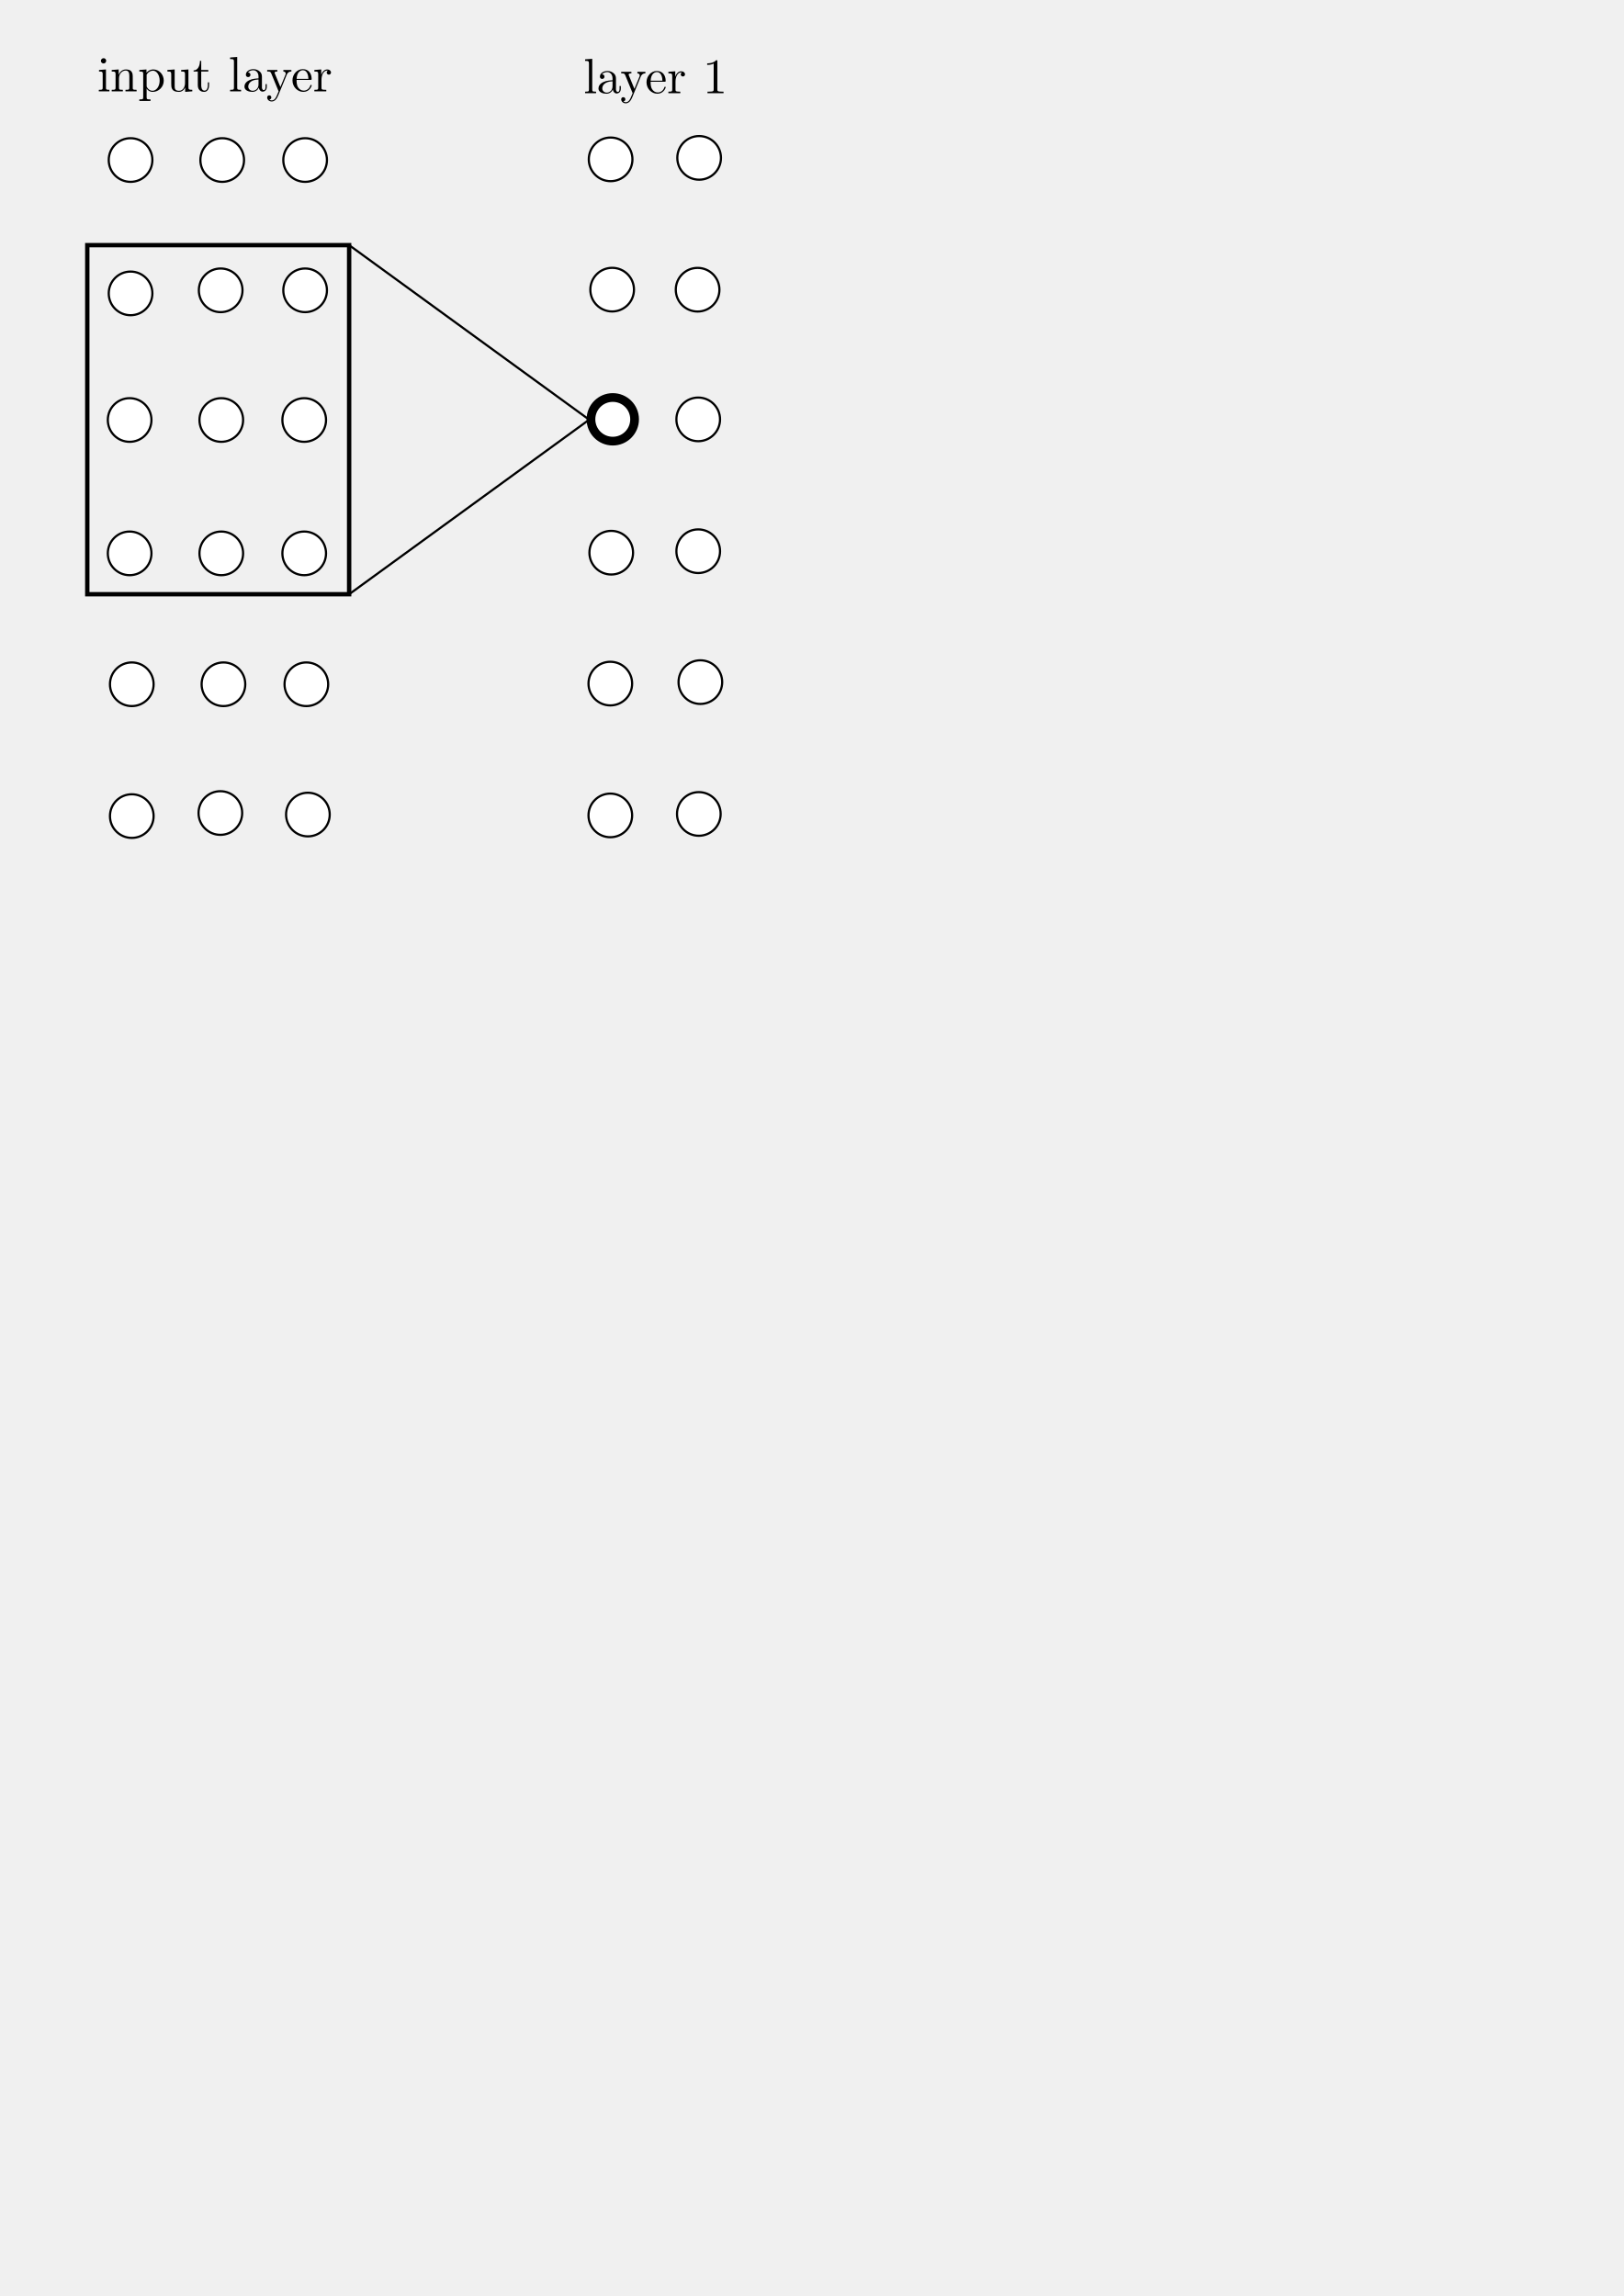
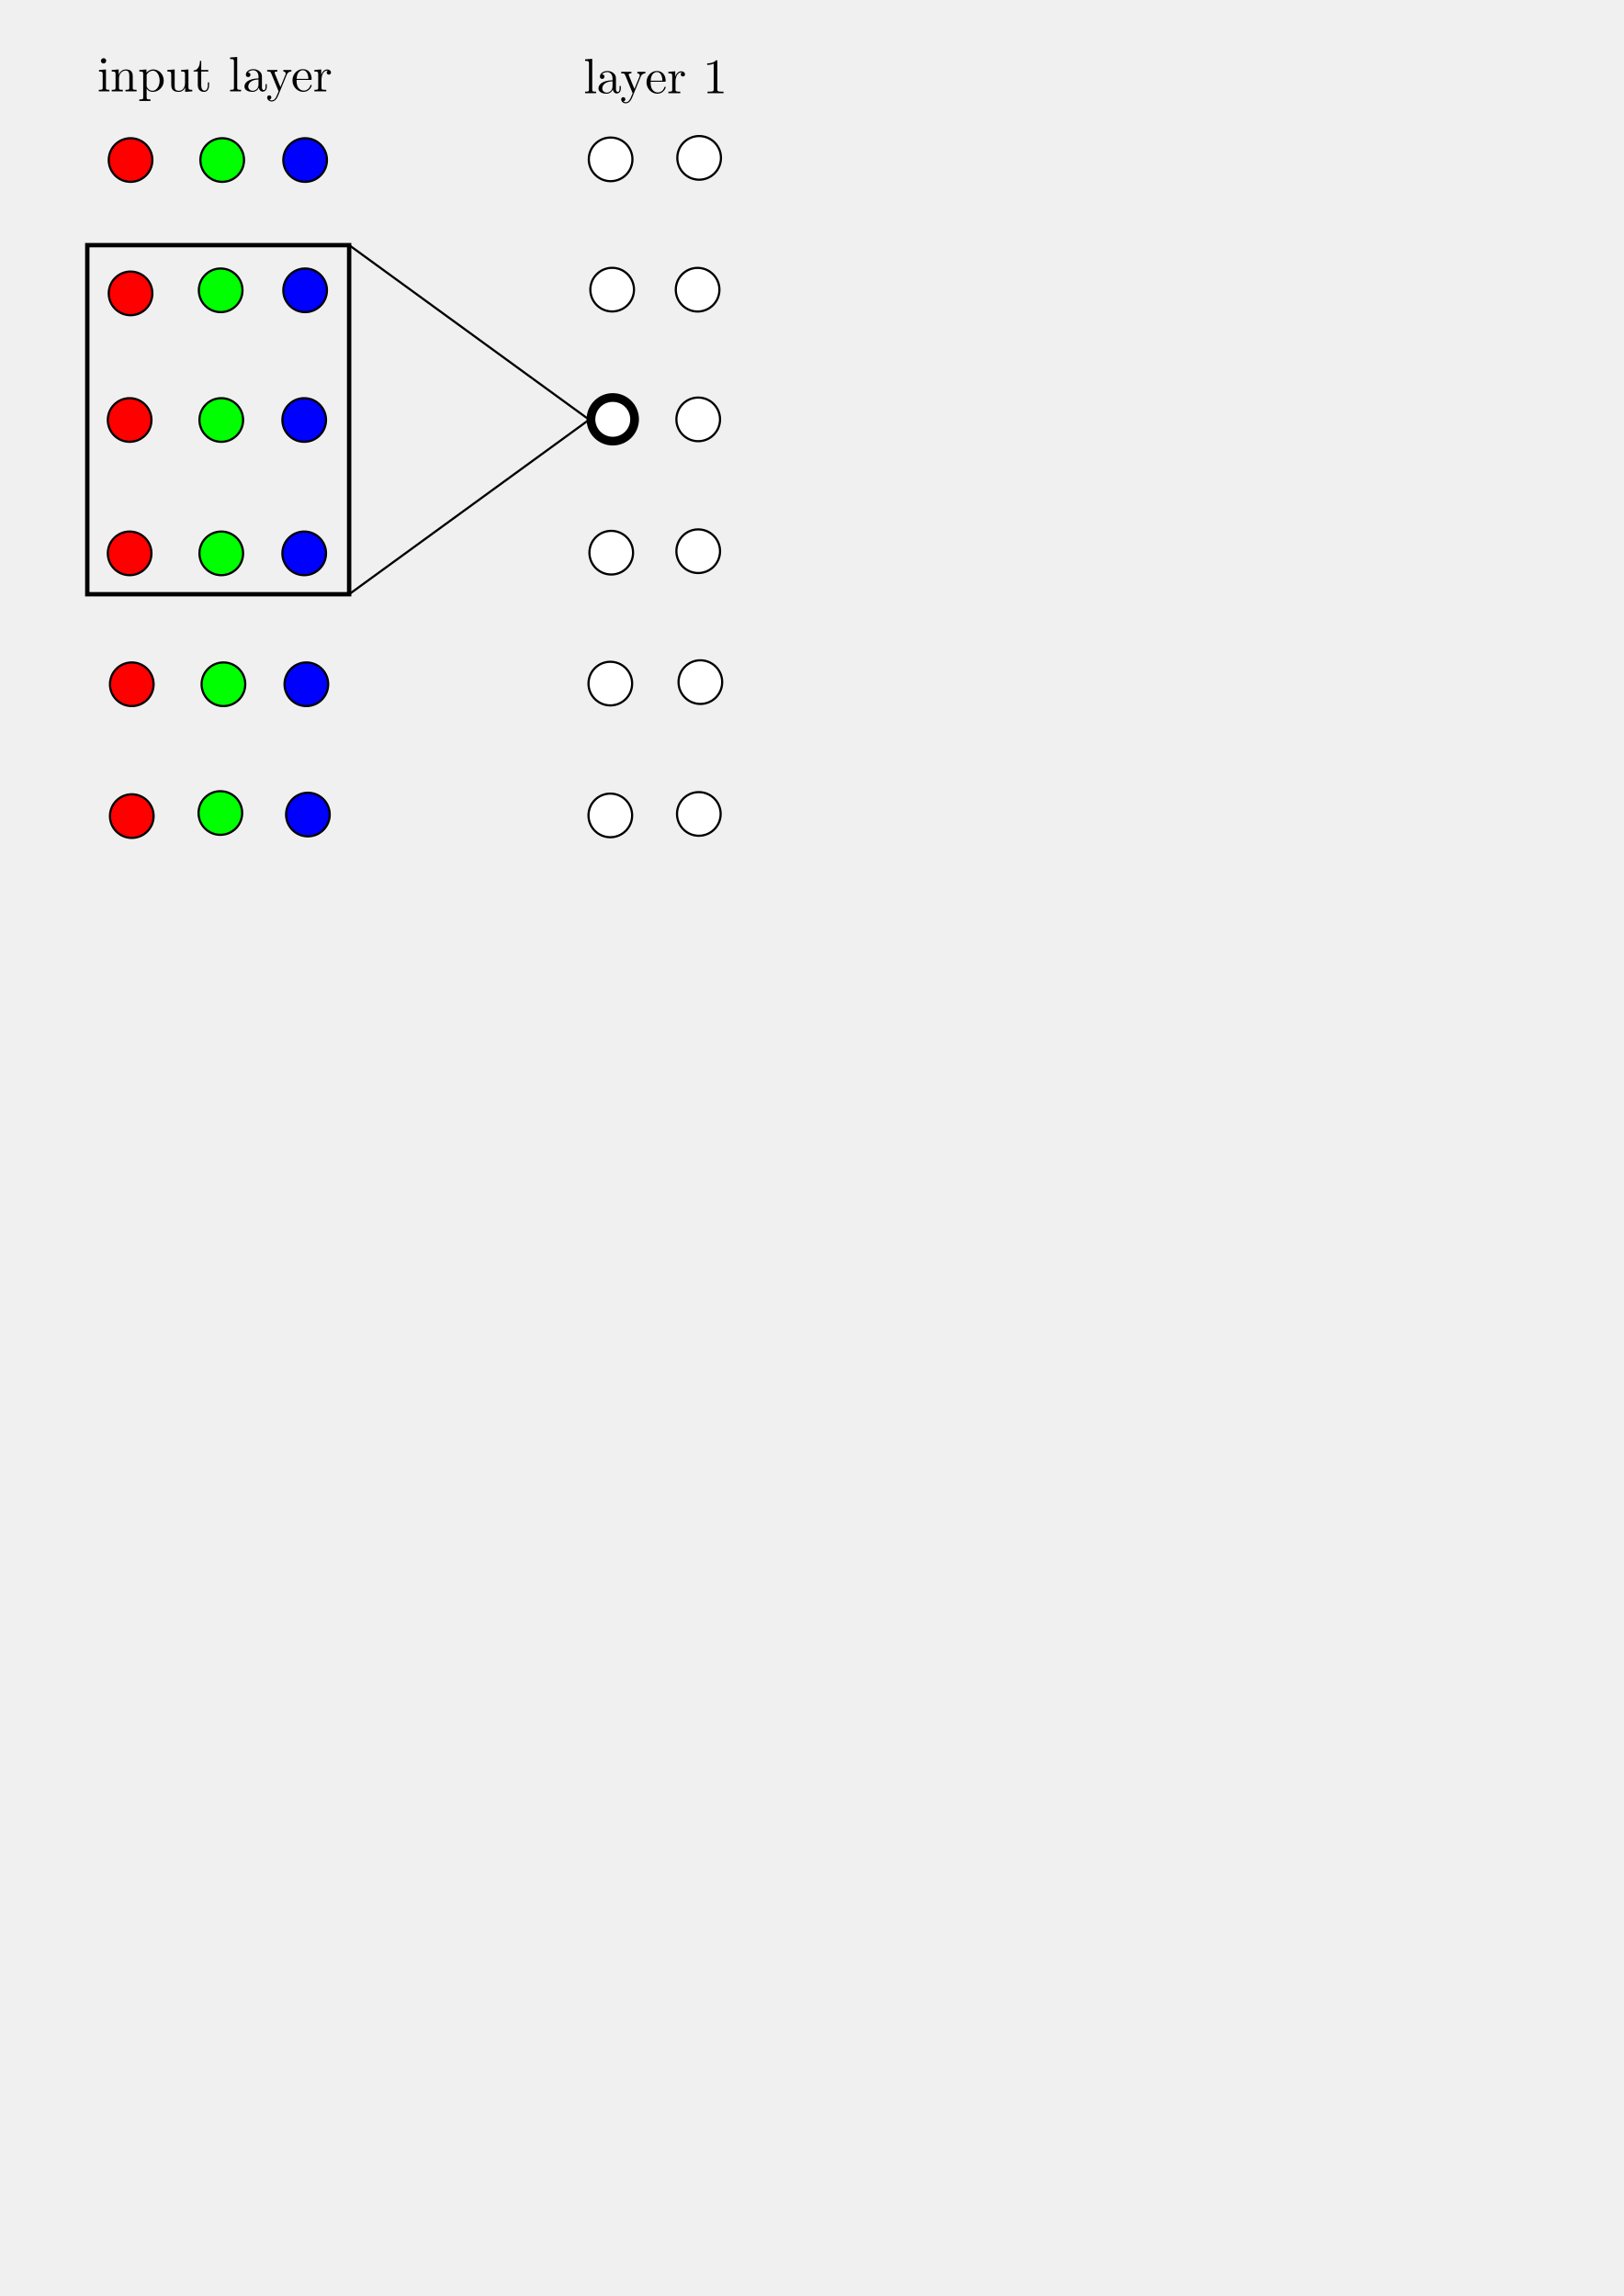
<svg xmlns="http://www.w3.org/2000/svg" width="210mm" height="297mm" viewBox="0 0 744.094 1052.362" id="svg2" version="1.1">
  <defs id="defs4" />
  <g id="layer1">
-     <circle r="10" cy="73.348" cx="59.831" id="path4309" style="fill:#ffffff;fill-opacity:1;stroke:#000000;stroke-width:1;stroke-miterlimit:4;stroke-dasharray:none;stroke-opacity:1" />
-     <circle r="10" cy="134.475" cx="59.831" id="path4309-6" style="fill:#ffffff;fill-opacity:1;stroke:#000000;stroke-width:1;stroke-miterlimit:4;stroke-dasharray:none;stroke-opacity:1" />
-     <circle r="10" cy="192.503" cx="59.408" id="path4309-2" style="fill:#ffffff;fill-opacity:1;stroke:#000000;stroke-width:1;stroke-miterlimit:4;stroke-dasharray:none;stroke-opacity:1" />
-     <circle r="10" cy="253.63" cx="59.408" id="path4309-6-6" style="fill:#ffffff;fill-opacity:1;stroke:#000000;stroke-width:1;stroke-miterlimit:4;stroke-dasharray:none;stroke-opacity:1" />
-     <circle r="10" cy="313.63" cx="60.394" id="path4309-1" style="fill:#ffffff;fill-opacity:1;stroke:#000000;stroke-width:1;stroke-miterlimit:4;stroke-dasharray:none;stroke-opacity:1" />
-     <circle r="10" cy="374.052" cx="60.394" id="path4309-6-8" style="fill:#ffffff;fill-opacity:1;stroke:#000000;stroke-width:1;stroke-miterlimit:4;stroke-dasharray:none;stroke-opacity:1" />
+     <circle r="10" cy="73.348" cx="59.831" id="path4309" style="fill:#ff0000;fill-opacity:1;stroke:#000000;stroke-width:1;stroke-miterlimit:4;stroke-dasharray:none;stroke-opacity:1" />
+     <circle r="10" cy="134.475" cx="59.831" id="path4309-6" style="fill:#ff0000;fill-opacity:1;stroke:#000000;stroke-width:1;stroke-miterlimit:4;stroke-dasharray:none;stroke-opacity:1" />
+     <circle r="10" cy="192.503" cx="59.408" id="path4309-2" style="fill:#ff0000;fill-opacity:1;stroke:#000000;stroke-width:1;stroke-miterlimit:4;stroke-dasharray:none;stroke-opacity:1" />
+     <circle r="10" cy="253.63" cx="59.408" id="path4309-6-6" style="fill:#ff0000;fill-opacity:1;stroke:#000000;stroke-width:1;stroke-miterlimit:4;stroke-dasharray:none;stroke-opacity:1" />
+     <circle r="10" cy="313.63" cx="60.394" id="path4309-1" style="fill:#ff0000;fill-opacity:1;stroke:#000000;stroke-width:1;stroke-miterlimit:4;stroke-dasharray:none;stroke-opacity:1" />
+     <circle r="10" cy="374.052" cx="60.394" id="path4309-6-8" style="fill:#ff0000;fill-opacity:1;stroke:#000000;stroke-width:1;stroke-miterlimit:4;stroke-dasharray:none;stroke-opacity:1" />
    <circle r="10" cy="73.038" cx="279.831" id="path4309-7" style="fill:#ffffff;fill-opacity:1;stroke:#000000;stroke-width:1;stroke-miterlimit:4;stroke-dasharray:none;stroke-opacity:1" />
    <circle r="10" cy="132.757" cx="280.535" id="path4309-6-9" style="fill:#ffffff;fill-opacity:1;stroke:#000000;stroke-width:1;stroke-miterlimit:4;stroke-dasharray:none;stroke-opacity:1" />
    <circle r="10" cy="192.193" cx="280.817" id="path4309-2-2" style="fill:#ffffff;fill-opacity:1;stroke:#000000;stroke-width:4;stroke-miterlimit:4;stroke-dasharray:none;stroke-opacity:1" />
    <circle r="10" cy="253.32" cx="280.113" id="path4309-6-6-0" style="fill:#ffffff;fill-opacity:1;stroke:#000000;stroke-width:1;stroke-miterlimit:4;stroke-dasharray:none;stroke-opacity:1" />
    <circle r="10" cy="313.32" cx="279.69" id="path4309-1-2" style="fill:#ffffff;fill-opacity:1;stroke:#000000;stroke-width:1;stroke-miterlimit:4;stroke-dasharray:none;stroke-opacity:1" />
    <circle r="10" cy="373.742" cx="279.69" id="path4309-6-8-3" style="fill:#ffffff;fill-opacity:1;stroke:#000000;stroke-width:1;stroke-miterlimit:4;stroke-dasharray:none;stroke-opacity:1" />
    <g transform="matrix(0.4286755,0,0,0.4286755,139.3385,-110.63)" id="g4585-9">
      <g style="font-style:normal;font-variant:normal;font-weight:normal;font-stretch:normal;letter-spacing:normal;word-spacing:normal;text-anchor:start;fill:none;fill-opacity:1;fill-rule:evenodd;stroke:#000000;stroke-linecap:butt;stroke-linejoin:miter;stroke-miterlimit:10.433;stroke-dasharray:none;stroke-dashoffset:0;stroke-opacity:1" id="g4587-7" transform="matrix(1.062992,0,0,-1.062992,-186.0236,789.2717)" xml:space="preserve" stroke-miterlimit="10.433" font-style="normal" font-variant="normal" font-weight="normal" font-stretch="normal" font-size-adjust="none" letter-spacing="normal" word-spacing="normal">
        <path style="fill:#000000;stroke-width:0" d="m 464.82,440.57 -7.18,-0.55 0,-1.54 c 3.49,0 3.89,-0.35 3.89,-2.79 l 0,-25.9 c 0,-2.25 -0.55,-2.25 -3.89,-2.25 l 0,-1.54 11.06,0 0,1.54 c -3.34,0 -3.88,0 -3.88,2.25 z" id="path4589-3" />
        <path style="fill:#000000;stroke-width:0" d="m 485.59,409.79 0.02,-0.19 0.03,-0.19 0.03,-0.19 0.04,-0.18 0.05,-0.19 0.06,-0.18 0.06,-0.18 0.07,-0.18 0.07,-0.18 0.08,-0.18 0.09,-0.17 0.1,-0.16 0.1,-0.17 0.1,-0.15 0.12,-0.16 0.12,-0.14 0.12,-0.15 0.13,-0.13 0.14,-0.13 0.15,-0.12 0.15,-0.12 0.15,-0.1 0.17,-0.1 0.17,-0.09 0.17,-0.08 0.18,-0.07 0.19,-0.07 0.19,-0.05 0.2,-0.04 0.21,-0.03 0.21,-0.01 0.21,-0.01 c 1.05,0 4.09,0.7 4.09,4.73 l 0,2.79 -1.25,0 0,-2.79 c 0,-2.89 -1.24,-3.18 -1.79,-3.18 -1.64,0 -1.84,2.24 -1.84,2.48 l 0,9.97 c 0,2.09 0,4.03 -1.8,5.88 -1.94,1.94 -4.43,2.74 -6.82,2.74 -4.09,0 -7.52,-2.34 -7.52,-5.63 0,-1.5 0.99,-2.34 2.29,-2.34 1.39,0 2.29,0.99 2.29,2.29 0,0.59 -0.25,2.24 -2.54,2.29 1.35,1.74 3.78,2.29 5.38,2.29 2.44,0 5.28,-1.94 5.28,-6.38 l 0,-1.84 0,-1.04 0,-4.99 c 0,-4.73 -3.59,-6.42 -5.83,-6.42 -2.44,0 -4.48,1.74 -4.48,4.23 0,2.74 2.09,6.88 10.31,7.18 l 0,0 0,1.04 c -2.54,-0.15 -6.03,-0.3 -9.17,-1.79 -3.73,-1.69 -4.98,-4.28 -4.98,-6.48 0,-4.03 4.84,-5.28 7.97,-5.28 3.29,0 5.58,2 6.53,4.34 z" id="path4591-6" />
        <path style="fill:#000000;stroke-width:0" d="m 513.67,422.74 0.06,0.14 0.07,0.14 0.06,0.14 0.07,0.13 0.07,0.13 0.07,0.12 0.07,0.12 0.07,0.12 0.15,0.21 0.15,0.21 0.16,0.19 0.16,0.17 0.16,0.16 0.17,0.15 0.17,0.13 0.17,0.13 0.17,0.11 0.17,0.1 0.17,0.09 0.17,0.08 0.16,0.07 0.17,0.06 0.16,0.06 0.16,0.04 0.16,0.04 0.15,0.04 0.15,0.03 0.14,0.02 0.13,0.02 0.13,0.01 0.13,0.01 0.11,0.01 0.11,0 0.1,0 0.09,0.01 0.07,0 0,1.54 -8.07,0 0,-1.54 c 1.55,-0.05 2.35,-0.9 2.35,-2.14 0,-0.5 -0.05,-0.61 -0.3,-1.2 l -5.03,-12.26 -5.53,13.4 c -0.2,0.5 -0.3,0.7 -0.3,0.9 0,1.3 1.84,1.3 2.79,1.3 l 0,1.54 -10.26,0 0,-1.54 c 2.39,0 3.34,0 4.03,-1.75 L 505.45,406 c -0.25,-0.65 -0.94,-2.29 -1.24,-2.94 -1.1,-2.74 -2.49,-6.18 -5.68,-6.18 -0.25,0 -1.4,0 -2.34,0.9 1.54,0.2 1.94,1.29 1.94,2.09 0,1.3 -0.95,2.09 -2.09,2.09 -1,0 -2.09,-0.64 -2.09,-2.14 0,-2.24 2.09,-4.03 4.58,-4.03 3.14,0 5.18,2.84 6.38,5.68 z" id="path4593-1" />
        <path style="fill:#000000;stroke-width:0" d="m 523.53,417.51 0.05,1.04 c 0.3,7.43 4.48,8.67 6.18,8.67 5.13,0 5.63,-6.72 5.63,-8.67 l -11.81,0 -0.05,-1.04 13.9,0 c 1.09,0 1.24,0 1.24,1.04 0,4.93 -2.69,9.77 -8.91,9.77 -5.78,0 -10.36,-5.14 -10.36,-11.36 0,-6.67 5.22,-11.51 10.95,-11.51 6.08,0 8.32,5.53 8.32,6.48 0,0.5 -0.4,0.6 -0.65,0.6 -0.44,0 -0.54,-0.3 -0.64,-0.7 -1.75,-5.13 -6.23,-5.13 -6.73,-5.13 -2.49,0 -4.48,1.49 -5.63,3.34 -1.49,2.39 -1.49,5.67 -1.49,7.47 z" id="path4595-2" />
        <path style="fill:#000000;stroke-width:0" d="m 548.32,422.54 0,5.48 -6.92,-0.55 0,-1.54 c 3.48,0 3.88,-0.35 3.88,-2.79 l 0,-13.35 c 0,-2.25 -0.55,-2.25 -3.88,-2.25 l 0,-1.54 12,0 0,1.54 -1.05,0 c -3.68,0 -3.78,0.55 -3.78,2.35 l 0,7.66 c 0,4.94 2.09,9.37 5.88,9.37 0.34,0 0.45,0 0.54,-0.05 -0.15,-0.05 -1.14,-0.65 -1.14,-1.94 0,-1.39 1.05,-2.14 2.14,-2.14 0.9,0 2.14,0.59 2.14,2.19 0,1.59 -1.54,3.04 -3.68,3.04 -3.64,0 -5.43,-3.34 -6.13,-5.48 z" id="path4597-9" />
        <path style="fill:#000000;stroke-width:0" d="m 590.65,437.88 0,0.05 -0.01,0.06 0,0.05 0,0.05 0,0.05 0,0.05 0,0.04 0,0.05 0,0.04 0,0.04 0,0.04 0,0.04 0,0.04 -0.01,0.04 0,0.03 0,0.04 -0.01,0.03 0,0.03 -0.01,0.06 -0.01,0.05 -0.02,0.05 -0.01,0.05 -0.02,0.04 -0.02,0.04 -0.03,0.04 -0.03,0.03 -0.03,0.02 -0.03,0.03 -0.04,0.02 -0.05,0.02 -0.02,0.01 -0.03,0.01 -0.02,0 -0.03,0.01 -0.03,0.01 -0.03,0 -0.03,0.01 -0.03,0 -0.03,0.01 -0.04,0 -0.04,0 -0.03,0 -0.04,0.01 -0.04,0 -0.04,0 -0.05,0 -0.04,0 -0.05,0 -0.05,0.01 -0.05,0 -0.05,0 -0.05,0 c -3.09,-3.19 -7.47,-3.19 -9.07,-3.19 l 0,-1.55 c 1,0 3.94,0 6.53,1.3 l 0,-25.81 c 0,-1.79 -0.15,-2.39 -4.63,-2.39 l -1.6,0 0,-1.54 16.14,0 0,1.54 -1.59,0 c -4.49,0 -4.63,0.55 -4.63,2.39 z" id="path4599-3" />
      </g>
    </g>
    <g id="g4727" transform="matrix(0.4286755,0,0,0.4286755,-59.50656,-111.475)">
      <g id="g10715" transform="translate(-55.98641,0)">
        <g word-spacing="normal" letter-spacing="normal" font-size-adjust="none" font-stretch="normal" font-weight="normal" font-variant="normal" font-style="normal" stroke-miterlimit="10.433" xml:space="preserve" transform="matrix(1.062992,0,0,-1.062992,-186.0236,789.2717)" id="content" style="font-style:normal;font-variant:normal;font-weight:normal;font-stretch:normal;letter-spacing:normal;word-spacing:normal;text-anchor:start;fill:none;fill-opacity:1;fill-rule:evenodd;stroke:#000000;stroke-linecap:butt;stroke-linejoin:miter;stroke-miterlimit:10.433;stroke-dasharray:none;stroke-dashoffset:0;stroke-opacity:1">
          <path id="path10718" d="m 464.82,428.02 -6.98,-0.55 0,-1.54 c 3.24,0 3.69,-0.31 3.69,-2.75 l 0,-13.39 c 0,-2.25 -0.55,-2.25 -3.89,-2.25 l 0,-1.54 10.66,0 0,1.54 c -3.28,0 -3.48,0.25 -3.48,2.19 z" style="fill:#000000;stroke-width:0" />
          <path id="path10720" d="m 465.02,436.68 -0.01,0.15 -0.01,0.15 -0.02,0.14 -0.02,0.13 -0.03,0.14 -0.04,0.13 -0.04,0.13 -0.05,0.12 -0.06,0.12 -0.06,0.11 -0.06,0.11 -0.07,0.11 -0.08,0.1 -0.08,0.1 -0.08,0.09 -0.09,0.09 -0.09,0.09 -0.1,0.07 -0.1,0.08 -0.11,0.07 -0.1,0.06 -0.11,0.06 -0.12,0.06 -0.11,0.05 -0.12,0.04 -0.12,0.04 -0.13,0.03 -0.12,0.03 -0.13,0.02 -0.13,0.01 -0.12,0.01 -0.13,0 c -1.55,0 -2.65,-1.34 -2.65,-2.64 0,-1.34 1.1,-2.64 2.65,-2.64 1.39,0 2.64,1.05 2.64,2.64 z" style="fill:#000000;stroke-width:0" />
          <path id="path10722" d="m 474.48,423.14 0,-13.35 c 0,-2.25 -0.55,-2.25 -3.89,-2.25 l 0,-1.54 11.21,0 0,1.54 c -3.34,0 -3.88,0 -3.88,2.25 l 0,9.16 c 0,5.18 3.53,7.97 6.72,7.97 3.14,0 3.69,-2.69 3.69,-5.53 l 0,-11.6 c 0,-2.25 -0.55,-2.25 -3.89,-2.25 l 0,-1.54 11.21,0 0,1.54 c -2.59,0 -3.84,0 -3.88,1.5 l 0,9.51 c 0,4.29 0,5.83 -1.55,7.63 -0.7,0.84 -2.34,1.84 -5.23,1.84 -3.63,0 -5.98,-2.14 -7.37,-5.23 l 0,5.23 -7.03,-0.55 0,-1.54 c 3.49,0 3.89,-0.35 3.89,-2.79 z" style="fill:#000000;stroke-width:0" />
          <path id="path10724" d="m 505.57,424.73 0,3.29 -7.18,-0.55 0,-1.54 c 3.54,0 3.89,-0.31 3.89,-2.5 l 0,-23.31 c 0,-2.24 -0.55,-2.24 -3.89,-2.24 l 0,-1.54 11.21,0 0,1.54 c -3.33,0 -3.88,0 -3.88,2.24 l 0,8.37 0,0.45 0.69,0.65 c -0.69,1.04 -0.69,1.09 -0.69,2.09 l 0,0 0,11.11 c 1.44,2.54 3.88,3.98 6.43,3.98 3.63,0 6.67,-4.38 6.67,-10.01 0,-6.03 -3.49,-10.21 -7.18,-10.21 -1.99,0 -3.88,0.99 -5.23,3.04 l -0.69,-0.65 c 0.24,-0.8 2.34,-3.49 6.12,-3.49 5.93,0 11.11,4.88 11.11,11.31 0,6.33 -4.83,11.26 -10.41,11.26 -3.88,0 -5.98,-2.2 -6.97,-3.29 z" style="fill:#000000;stroke-width:0" />
          <path id="path10726" d="m 544.48,409.93 0,-4.48 7.17,0.55 0,1.54 c -3.49,0 -3.88,0.35 -3.88,2.79 l 0,17.69 -7.33,-0.55 0,-1.54 c 3.49,0 3.89,-0.35 3.89,-2.79 l 0,-8.87 c 0,-4.34 -2.39,-7.72 -6.03,-7.72 -4.18,0 -4.38,2.34 -4.38,4.93 l 0,16.54 -7.33,-0.55 0,-1.54 c 3.89,0 3.89,-0.15 3.89,-4.59 l 0,-7.47 c 0,-3.89 0,-8.42 7.57,-8.42 2.79,0 4.98,1.4 6.43,4.48 z" style="fill:#000000;stroke-width:0" />
          <path id="path10728" d="m 560.62,425.93 7.12,0 0,1.54 -7.12,0 0,9.17 -1.25,0 c -0.05,-4.09 -1.54,-9.42 -6.42,-9.62 l 0,-1.09 4.23,0 0,-13.75 c 0,-6.13 4.63,-6.73 6.42,-6.73 3.55,0 4.94,3.54 4.94,6.73 l 0,2.84 -1.25,0 0,-2.74 c 0,-3.69 -1.49,-5.58 -3.33,-5.58 -3.34,0 -3.34,4.53 -3.34,5.38 z" style="fill:#000000;stroke-width:0" />
          <path id="path10730" d="m 596.82,440.57 -7.17,-0.55 0,-1.54 c 3.48,0 3.88,-0.35 3.88,-2.79 l 0,-25.9 c 0,-2.25 -0.55,-2.25 -3.88,-2.25 l 0,-1.54 11.05,0 0,1.54 c -3.34,0 -3.88,0 -3.88,2.25 z" style="fill:#000000;stroke-width:0" />
          <path id="path10732" d="m 618.59,409.79 0.02,-0.19 0.03,-0.19 0.03,-0.19 0.04,-0.18 0.05,-0.19 0.06,-0.18 0.06,-0.18 0.07,-0.18 0.07,-0.18 0.08,-0.18 0.09,-0.17 0.1,-0.16 0.1,-0.17 0.1,-0.15 0.12,-0.16 0.12,-0.14 0.12,-0.15 0.13,-0.13 0.14,-0.13 0.15,-0.12 0.15,-0.12 0.15,-0.1 0.17,-0.1 0.17,-0.09 0.17,-0.08 0.18,-0.07 0.19,-0.07 0.19,-0.05 0.2,-0.04 0.21,-0.03 0.21,-0.01 0.21,-0.01 c 1.05,0 4.09,0.7 4.09,4.73 l 0,2.79 -1.25,0 0,-2.79 c 0,-2.89 -1.24,-3.18 -1.79,-3.18 -1.64,0 -1.84,2.24 -1.84,2.48 l 0,9.97 c 0,2.09 0,4.03 -1.8,5.88 -1.94,1.94 -4.43,2.74 -6.82,2.74 -4.09,0 -7.53,-2.34 -7.53,-5.63 0,-1.5 1,-2.34 2.3,-2.34 1.39,0 2.29,0.99 2.29,2.29 0,0.59 -0.25,2.24 -2.54,2.29 1.35,1.74 3.78,2.29 5.38,2.29 2.44,0 5.28,-1.94 5.28,-6.38 l 0,-1.84 0,-1.04 0,-4.99 c 0,-4.73 -3.59,-6.42 -5.83,-6.42 -2.44,0 -4.48,1.74 -4.48,4.23 0,2.74 2.09,6.88 10.31,7.18 l 0,0 0,1.04 c -2.54,-0.15 -6.03,-0.3 -9.17,-1.79 -3.73,-1.69 -4.98,-4.28 -4.98,-6.48 0,-4.03 4.84,-5.28 7.97,-5.28 3.29,0 5.58,2 6.53,4.34 z" style="fill:#000000;stroke-width:0" />
          <path id="path10734" d="m 646.67,422.74 0.06,0.14 0.07,0.14 0.06,0.14 0.07,0.13 0.07,0.13 0.07,0.12 0.07,0.12 0.07,0.12 0.15,0.21 0.15,0.21 0.16,0.19 0.16,0.17 0.16,0.16 0.17,0.15 0.17,0.13 0.17,0.13 0.17,0.11 0.17,0.1 0.17,0.09 0.17,0.08 0.16,0.07 0.17,0.06 0.16,0.06 0.16,0.04 0.16,0.04 0.15,0.04 0.15,0.03 0.14,0.02 0.13,0.02 0.13,0.01 0.13,0.01 0.11,0.01 0.11,0 0.1,0 0.09,0.01 0.07,0 0,1.54 -8.07,0 0,-1.54 c 1.55,-0.05 2.35,-0.9 2.35,-2.14 0,-0.5 -0.05,-0.61 -0.3,-1.2 l -5.03,-12.26 -5.53,13.4 c -0.2,0.5 -0.3,0.7 -0.3,0.9 0,1.3 1.84,1.3 2.79,1.3 l 0,1.54 -10.26,0 0,-1.54 c 2.39,0 3.33,0 4.03,-1.75 L 638.45,406 c -0.25,-0.65 -0.94,-2.29 -1.24,-2.94 -1.1,-2.74 -2.49,-6.18 -5.68,-6.18 -0.25,0 -1.4,0 -2.34,0.9 1.54,0.2 1.94,1.29 1.94,2.09 0,1.3 -0.95,2.09 -2.09,2.09 -1,0 -2.09,-0.64 -2.09,-2.14 0,-2.24 2.09,-4.03 4.58,-4.03 3.14,0 5.18,2.84 6.38,5.68 z" style="fill:#000000;stroke-width:0" />
          <path id="path10736" d="m 656.53,417.51 0.05,1.04 c 0.3,7.43 4.48,8.67 6.18,8.67 5.13,0 5.63,-6.72 5.63,-8.67 l -11.81,0 -0.05,-1.04 13.9,0 c 1.09,0 1.24,0 1.24,1.04 0,4.93 -2.69,9.77 -8.91,9.77 -5.78,0 -10.36,-5.14 -10.36,-11.36 0,-6.67 5.22,-11.51 10.95,-11.51 6.08,0 8.32,5.53 8.32,6.48 0,0.5 -0.4,0.6 -0.65,0.6 -0.44,0 -0.54,-0.3 -0.64,-0.7 -1.75,-5.13 -6.23,-5.13 -6.73,-5.13 -2.49,0 -4.48,1.49 -5.63,3.34 -1.49,2.39 -1.49,5.67 -1.49,7.47 z" style="fill:#000000;stroke-width:0" />
          <path id="path10738" d="m 681.32,422.54 0,5.48 -6.92,-0.55 0,-1.54 c 3.48,0 3.88,-0.35 3.88,-2.79 l 0,-13.35 c 0,-2.25 -0.55,-2.25 -3.88,-2.25 l 0,-1.54 12,0 0,1.54 -1.05,0 c -3.68,0 -3.78,0.55 -3.78,2.35 l 0,7.66 c 0,4.94 2.09,9.37 5.88,9.37 0.34,0 0.45,0 0.54,-0.05 -0.15,-0.05 -1.14,-0.65 -1.14,-1.94 0,-1.39 1.05,-2.14 2.14,-2.14 0.9,0 2.14,0.59 2.14,2.19 0,1.59 -1.54,3.04 -3.68,3.04 -3.64,0 -5.43,-3.34 -6.13,-5.48 z" style="fill:#000000;stroke-width:0" />
        </g>
      </g>
    </g>
    <circle r="10" cy="72.362" cx="320.394" id="path4309-74" style="fill:#ffffff;fill-opacity:1;stroke:#000000;stroke-width:1;stroke-miterlimit:4;stroke-dasharray:none;stroke-opacity:1" />
    <circle r="10" cy="132.785" cx="319.69" id="path4309-6-5" style="fill:#ffffff;fill-opacity:1;stroke:#000000;stroke-width:1;stroke-miterlimit:4;stroke-dasharray:none;stroke-opacity:1" />
    <circle r="10" cy="192.221" cx="319.972" id="path4309-2-25" style="fill:#ffffff;fill-opacity:1;stroke:#000000;stroke-width:1;stroke-miterlimit:4;stroke-dasharray:none;stroke-opacity:1" />
    <circle r="10" cy="252.644" cx="319.972" id="path4309-6-6-4" style="fill:#ffffff;fill-opacity:1;stroke:#000000;stroke-width:1;stroke-miterlimit:4;stroke-dasharray:none;stroke-opacity:1" />
    <circle r="10" cy="312.644" cx="320.958" id="path4309-1-7" style="fill:#ffffff;fill-opacity:1;stroke:#000000;stroke-width:1;stroke-miterlimit:4;stroke-dasharray:none;stroke-opacity:1" />
    <circle r="10" cy="373.066" cx="320.254" id="path4309-6-8-4" style="fill:#ffffff;fill-opacity:1;stroke:#000000;stroke-width:1;stroke-miterlimit:4;stroke-dasharray:none;stroke-opacity:1" />
    <rect y="13.771" x="9.014" height="420.423" width="440" id="rect9249" style="fill:none;fill-opacity:1;stroke:none;stroke-width:1;stroke-miterlimit:4;stroke-dasharray:none;stroke-opacity:1" />
-     <circle r="10" cy="73.348" cx="101.831" id="path4309-64" style="fill:#ffffff;fill-opacity:1;stroke:#000000;stroke-width:1;stroke-miterlimit:4;stroke-dasharray:none;stroke-opacity:1" />
-     <circle r="10" cy="133.066" cx="101.127" id="path4309-6-95" style="fill:#ffffff;fill-opacity:1;stroke:#000000;stroke-width:1;stroke-miterlimit:4;stroke-dasharray:none;stroke-opacity:1" />
-     <circle r="10" cy="192.503" cx="101.408" id="path4309-2-0" style="fill:#ffffff;fill-opacity:1;stroke:#000000;stroke-width:1;stroke-miterlimit:4;stroke-dasharray:none;stroke-opacity:1" />
-     <circle r="10" cy="253.63" cx="101.408" id="path4309-6-6-48" style="fill:#ffffff;fill-opacity:1;stroke:#000000;stroke-width:1;stroke-miterlimit:4;stroke-dasharray:none;stroke-opacity:1" />
-     <circle r="10" cy="313.63" cx="102.394" id="path4309-1-71" style="fill:#ffffff;fill-opacity:1;stroke:#000000;stroke-width:1;stroke-miterlimit:4;stroke-dasharray:none;stroke-opacity:1" />
-     <circle r="10" cy="372.644" cx="100.986" id="path4309-6-8-7" style="fill:#ffffff;fill-opacity:1;stroke:#000000;stroke-width:1;stroke-miterlimit:4;stroke-dasharray:none;stroke-opacity:1" />
-     <circle r="10" cy="73.348" cx="139.831" id="path4309-27" style="fill:#ffffff;fill-opacity:1;stroke:#000000;stroke-width:1;stroke-miterlimit:4;stroke-dasharray:none;stroke-opacity:1" />
-     <circle r="10" cy="133.066" cx="139.831" id="path4309-6-2" style="fill:#ffffff;fill-opacity:1;stroke:#000000;stroke-width:1;stroke-miterlimit:4;stroke-dasharray:none;stroke-opacity:1" />
-     <circle r="10" cy="192.503" cx="139.408" id="path4309-2-26" style="fill:#ffffff;fill-opacity:1;stroke:#000000;stroke-width:1;stroke-miterlimit:4;stroke-dasharray:none;stroke-opacity:1" />
-     <circle r="10" cy="253.63" cx="139.408" id="path4309-6-6-1" style="fill:#ffffff;fill-opacity:1;stroke:#000000;stroke-width:1;stroke-miterlimit:4;stroke-dasharray:none;stroke-opacity:1" />
-     <circle r="10" cy="313.63" cx="140.394" id="path4309-1-0" style="fill:#ffffff;fill-opacity:1;stroke:#000000;stroke-width:1;stroke-miterlimit:4;stroke-dasharray:none;stroke-opacity:1" />
-     <circle r="10" cy="373.348" cx="141.099" id="path4309-6-8-6" style="fill:#ffffff;fill-opacity:1;stroke:#000000;stroke-width:1;stroke-miterlimit:4;stroke-dasharray:none;stroke-opacity:1" />
+     <circle r="10" cy="73.348" cx="101.831" id="path4309-64" style="fill:#00ff00;fill-opacity:1;stroke:#000000;stroke-width:1;stroke-miterlimit:4;stroke-dasharray:none;stroke-opacity:1" />
+     <circle r="10" cy="133.066" cx="101.127" id="path4309-6-95" style="fill:#00ff00;fill-opacity:1;stroke:#000000;stroke-width:1;stroke-miterlimit:4;stroke-dasharray:none;stroke-opacity:1" />
+     <circle r="10" cy="192.503" cx="101.408" id="path4309-2-0" style="fill:#00ff00;fill-opacity:1;stroke:#000000;stroke-width:1;stroke-miterlimit:4;stroke-dasharray:none;stroke-opacity:1" />
+     <circle r="10" cy="253.63" cx="101.408" id="path4309-6-6-48" style="fill:#00ff00;fill-opacity:1;stroke:#000000;stroke-width:1;stroke-miterlimit:4;stroke-dasharray:none;stroke-opacity:1" />
+     <circle r="10" cy="313.63" cx="102.394" id="path4309-1-71" style="fill:#00ff00;fill-opacity:1;stroke:#000000;stroke-width:1;stroke-miterlimit:4;stroke-dasharray:none;stroke-opacity:1" />
+     <circle r="10" cy="372.644" cx="100.986" id="path4309-6-8-7" style="fill:#00ff00;fill-opacity:1;stroke:#000000;stroke-width:1;stroke-miterlimit:4;stroke-dasharray:none;stroke-opacity:1" />
+     <circle r="10" cy="73.348" cx="139.831" id="path4309-27" style="fill:#0000ff;fill-opacity:1;stroke:#000000;stroke-width:1;stroke-miterlimit:4;stroke-dasharray:none;stroke-opacity:1" />
+     <circle r="10" cy="133.066" cx="139.831" id="path4309-6-2" style="fill:#0000ff;fill-opacity:1;stroke:#000000;stroke-width:1;stroke-miterlimit:4;stroke-dasharray:none;stroke-opacity:1" />
+     <circle r="10" cy="192.503" cx="139.408" id="path4309-2-26" style="fill:#0000ff;fill-opacity:1;stroke:#000000;stroke-width:1;stroke-miterlimit:4;stroke-dasharray:none;stroke-opacity:1" />
+     <circle r="10" cy="253.63" cx="139.408" id="path4309-6-6-1" style="fill:#0000ff;fill-opacity:1;stroke:#000000;stroke-width:1;stroke-miterlimit:4;stroke-dasharray:none;stroke-opacity:1" />
+     <circle r="10" cy="313.63" cx="140.394" id="path4309-1-0" style="fill:#0000ff;fill-opacity:1;stroke:#000000;stroke-width:1;stroke-miterlimit:4;stroke-dasharray:none;stroke-opacity:1" />
+     <circle r="10" cy="373.348" cx="141.099" id="path4309-6-8-6" style="fill:#0000ff;fill-opacity:1;stroke:#000000;stroke-width:1;stroke-miterlimit:4;stroke-dasharray:none;stroke-opacity:1" />
    <rect style="fill:none;fill-opacity:1;stroke:#000000;stroke-width:2;stroke-miterlimit:4;stroke-dasharray:none;stroke-opacity:1" id="rect10823" width="120" height="160" x="40" y="112.362" />
    <path style="fill:none;fill-rule:evenodd;stroke:#000000;stroke-width:1px;stroke-linecap:butt;stroke-linejoin:miter;stroke-opacity:1" d="m 160,112.362 110,80 -110,80" id="path10827" />
  </g>
</svg>
